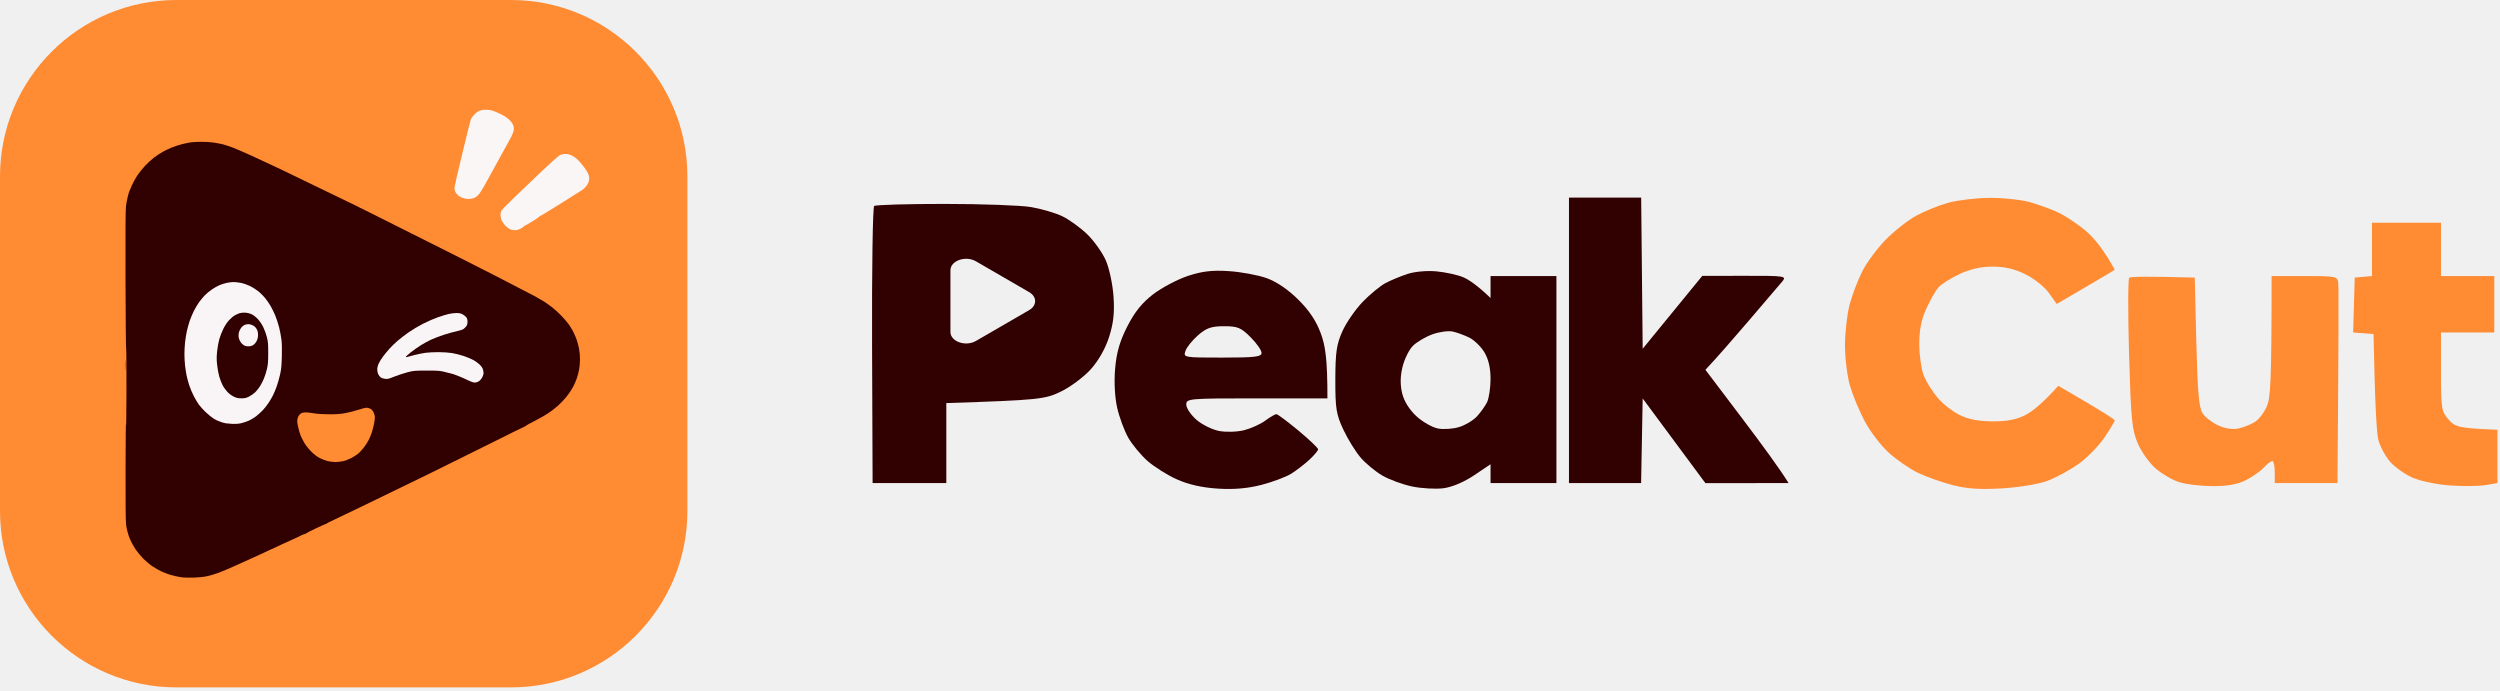
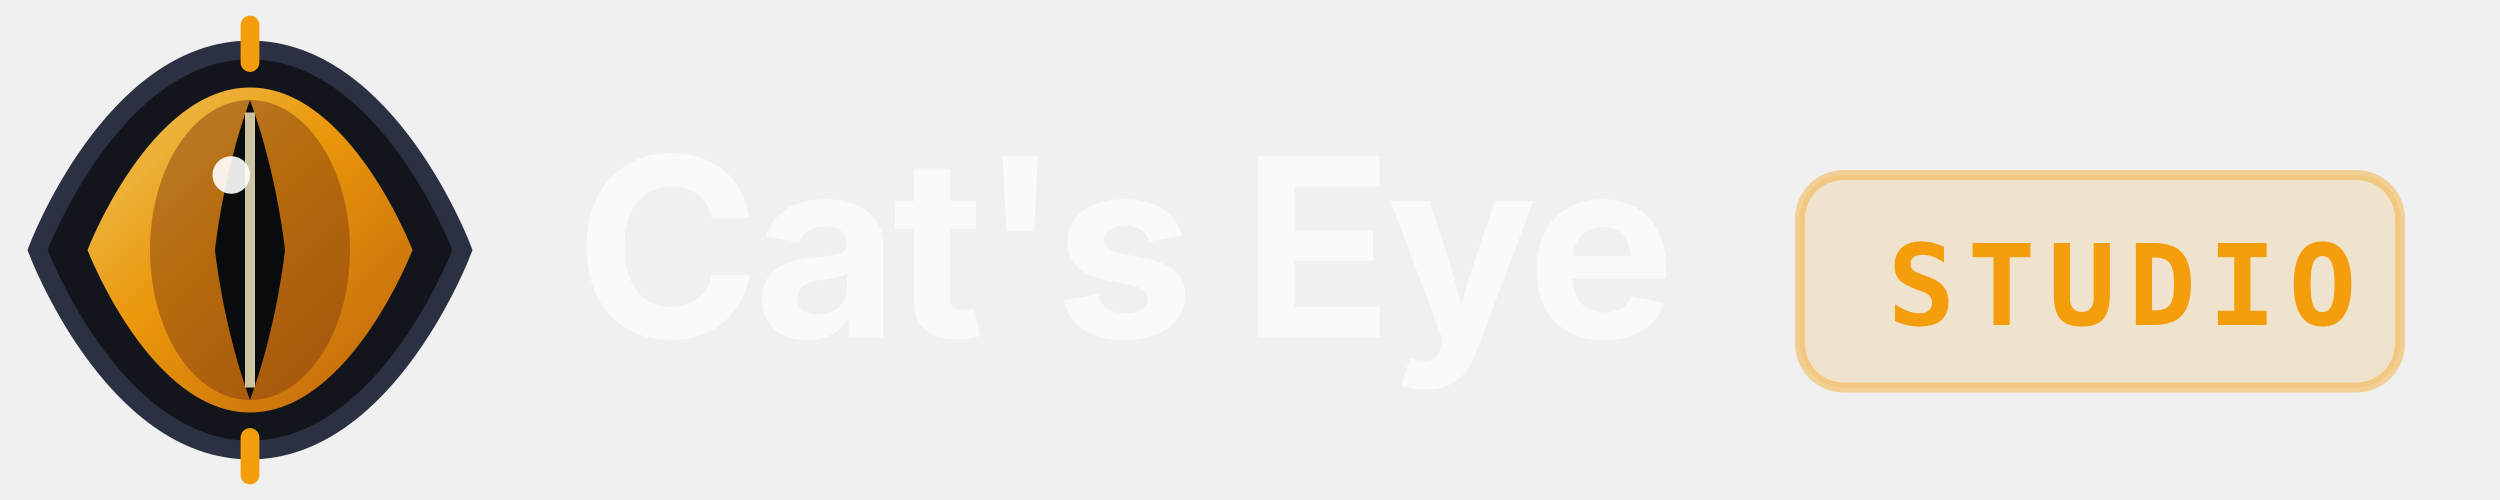
- <svg xmlns="http://www.w3.org/2000/svg" width="797" height="220" viewBox="0 0 797 220" fill="none">
-   <path d="M378.686 87.97C383.186 86.48 386.436 86.09 391.686 86.43C395.536 86.67 400.936 87.67 403.686 88.63C406.886 89.76 410.536 92.211 413.806 95.44C417.346 98.93 419.596 102.28 421.056 106.25C422.526 110.22 423.186 114.32 423.186 127H400.686C378.857 127 378.186 127.06 378.186 129C378.186 130.1 379.646 132.27 381.436 133.83C383.226 135.38 386.486 136.99 388.686 137.4C390.906 137.82 394.466 137.7 396.686 137.13C398.886 136.57 401.926 135.18 403.436 134.05C404.945 132.921 406.525 132.021 406.936 132.04C407.347 132.061 410.507 134.421 413.966 137.29C417.416 140.16 420.226 142.84 420.216 143.25C420.196 143.66 418.946 145.15 417.436 146.55C415.926 147.95 413.336 149.95 411.686 150.99C410.035 152.03 405.755 153.64 402.186 154.57C397.716 155.72 393.345 156.099 388.186 155.77C383.206 155.449 378.836 154.46 375.186 152.82C372.156 151.47 367.946 148.81 365.806 146.93C363.676 145.04 360.916 141.7 359.666 139.5C358.426 137.3 356.847 133.03 356.157 130C355.397 126.66 355.136 121.75 355.506 117.5C355.936 112.39 356.996 108.75 359.396 104.04C361.726 99.46 364.146 96.46 367.686 93.769C370.436 91.68 375.386 89.07 378.686 87.97ZM390.226 104C386.206 104 384.636 104.54 381.976 106.84C380.166 108.41 378.346 110.66 377.936 111.84C377.196 113.98 377.317 114 389.686 114C400.125 114 402.186 113.75 402.186 112.5C402.186 111.68 400.616 109.43 398.686 107.5C395.626 104.44 394.566 104 390.226 104Z" fill-rule="evenodd" clip-rule="evenodd" fill="#310001" />
-   <path d="M448.686 87.34C450.996 86.58 454.906 86.23 457.936 86.51C460.826 86.78 464.646 87.62 466.436 88.37C468.226 89.12 470.926 90.92 475.186 95V88H496.186V154H475.186V148L469.936 151.53C466.736 153.68 462.926 155.29 460.186 155.65C457.716 155.97 453.216 155.72 450.186 155.09C447.156 154.45 442.886 152.889 440.686 151.6C438.486 150.32 435.377 147.749 433.777 145.89C432.177 144.02 429.697 140.03 428.277 137C425.997 132.16 425.686 130.24 425.706 121C425.726 112.24 426.106 109.67 428.006 105.5C429.256 102.75 432.177 98.55 434.487 96.17C436.796 93.79 440.036 91.13 441.686 90.25C443.336 89.38 446.486 88.07 448.686 87.34ZM463.186 105.71C461.816 105.39 458.885 105.78 456.686 106.57C454.486 107.36 451.676 109.02 450.436 110.25C449.196 111.49 447.706 114.53 447.117 117C446.377 120.07 446.356 122.77 447.036 125.5C447.656 127.98 449.397 130.74 451.617 132.75C453.576 134.54 456.646 136.27 458.436 136.61C460.226 136.95 463.266 136.739 465.186 136.14C467.116 135.55 469.646 134.04 470.816 132.78C471.976 131.53 473.446 129.49 474.066 128.25C474.676 127.01 475.186 123.64 475.186 120.75C475.179 117.25 474.512 114.417 473.186 112.25C472.086 110.46 469.946 108.39 468.436 107.64C466.926 106.89 464.566 106.02 463.186 105.71Z" fill-rule="evenodd" clip-rule="evenodd" fill="#310001" />
-   <path d="M523.686 111.18L542.686 87.95L556.186 87.93C569.055 87.91 569.616 87.99 568.206 89.71C567.386 90.69 562.476 96.45 557.286 102.5C552.107 108.55 546.916 114.49 543.686 117.89L555.266 133.2C561.636 141.61 567.596 149.74 570.186 154L543.686 154.03L523.686 127.03L523.186 154H500.186V63H523.206L523.686 111.18Z" fill="#310001" />
-   <path d="M301.106 65.01C312.975 65.01 325.385 65.46 328.686 66.01C331.986 66.57 336.486 67.89 338.686 68.95C340.886 70.02 344.457 72.6 346.617 74.69C348.776 76.79 351.437 80.53 352.527 83C353.617 85.47 354.727 90.65 354.987 94.5C355.347 99.67 354.976 103.05 353.576 107.43C352.386 111.16 350.196 115 347.686 117.78C345.486 120.21 341.216 123.39 338.186 124.85C333.166 127.269 331.345 127.54 301.686 128.5V154H278.186L278.016 110.17C277.926 86.067 278.226 66.041 278.686 65.67C279.148 65.3 289.238 65 301.106 65.01ZM311.121 83.299C307.84 81.398 303 83.103 303 86.161V105.839C303 108.896 307.84 110.602 311.121 108.701L328.106 98.862C330.631 97.399 330.631 94.601 328.106 93.138L311.121 83.299Z" fill-rule="evenodd" clip-rule="evenodd" fill="#310001" />
-   <path d="M634.186 63.08C638.306 63.05 643.936 63.61 646.686 64.33C649.436 65.05 653.706 66.59 656.186 67.76C658.666 68.93 662.706 71.65 665.186 73.81C667.666 75.97 670.696 79.6 674.186 86L671.936 87.37C670.695 88.131 666.534 90.581 655.686 96.91L653.186 93.39C651.806 91.46 648.436 88.77 645.686 87.43C642.196 85.71 639.026 84.98 635.186 85C631.536 85.01 628.006 85.811 624.686 87.37C621.936 88.66 618.927 90.571 617.996 91.611C617.066 92.651 615.296 95.75 614.066 98.5C612.446 102.09 611.837 105.33 611.867 110C611.897 113.57 612.587 118.07 613.407 120C614.217 121.93 616.187 125.02 617.786 126.89C619.376 128.75 622.486 131.18 624.686 132.28C627.436 133.66 630.716 134.3 635.186 134.33C639.826 134.35 642.826 133.77 645.686 132.31C647.886 131.18 651.146 128.62 656.186 123L665.157 128.25C670.086 131.14 674.146 133.72 674.176 134C674.206 134.28 672.756 136.7 670.956 139.39C669.156 142.08 665.436 145.9 662.686 147.87C659.936 149.84 655.436 152.28 652.686 153.3C649.836 154.35 643.605 155.38 638.186 155.7C631.146 156.11 627.066 155.84 622.436 154.63C618.996 153.73 614.066 151.99 611.476 150.75C608.886 149.51 604.726 146.66 602.226 144.401C599.726 142.151 596.267 137.65 594.536 134.401C592.797 131.161 590.657 126.03 589.777 123C588.887 119.97 588.176 114.13 588.186 110C588.196 105.88 588.876 100.03 589.686 97C590.496 93.97 592.307 89.25 593.697 86.5C595.077 83.75 598.406 79.25 601.086 76.5C603.756 73.75 608.136 70.29 610.816 68.81C613.496 67.33 618.166 65.44 621.186 64.62C624.206 63.8 630.056 63.11 634.186 63.08Z" fill="#FF8B33" />
-   <path d="M734.686 88C744.835 88 745.196 88.08 745.436 90.25C745.576 91.49 745.576 106.341 745.186 154H725.186V150.5C725.186 148.571 724.846 146.991 724.436 146.97C724.025 146.951 722.785 147.901 721.686 149.07C720.586 150.25 717.996 152.061 715.936 153.111C713.346 154.41 710.095 154.991 705.436 154.981C701.726 154.971 696.936 154.411 694.796 153.731C692.646 153.061 689.276 151.11 687.296 149.42C685.306 147.73 682.726 144.13 681.556 141.42C679.666 137.05 679.347 133.86 678.737 112.8C678.367 99.773 678.396 88.844 678.816 88.52C679.237 88.2 684.109 88.06 699.686 88.5L700.186 109C700.576 124.909 701.026 130.009 702.186 131.76C703.006 133 705.256 134.74 707.186 135.62C709.406 136.64 711.786 136.99 713.686 136.58C715.336 136.22 717.696 135.27 718.936 134.46C720.176 133.66 721.866 131.43 722.686 129.5C723.846 126.8 724.186 121.67 724.186 88H734.686Z" fill="#FF8B33" />
-   <path d="M778.186 88H795.186V106H778.186V118.5C778.186 130.3 778.326 131.15 780.606 133.75C782.726 136.16 783.837 136.53 796.186 137V154L792.436 154.64C790.376 154.99 785.305 155.05 781.186 154.77C777.026 154.49 771.686 153.39 769.186 152.31C766.706 151.23 763.446 148.92 761.936 147.17C760.426 145.43 758.756 142.31 758.226 140.25C757.696 138.19 757.136 129.75 756.686 106.5L750.186 106L750.686 88.5L756.186 88V71H778.186V88Z" fill="#FF8B33" />
-   <path d="M162.894 0H56.248C25.183 0 0 25.183 0 56.248V162.894C0 193.959 25.183 219.142 56.248 219.142H162.894C193.959 219.142 219.142 193.959 219.142 162.894V56.248C219.142 25.183 193.959 0 162.894 0Z" fill="#FF8B33" />
-   <path d="M57.863 46.005C58.838 45.756 60.136 45.478 60.751 45.391C61.365 45.301 62.917 45.219 64.197 45.208C65.514 45.195 67.294 45.31 68.295 45.473C69.269 45.629 70.567 45.888 71.182 46.047C71.797 46.205 73.095 46.632 74.069 46.995C75.043 47.356 77.726 48.514 80.03 49.565C82.336 50.614 86.568 52.585 89.437 53.943C92.305 55.302 99.011 58.546 104.339 61.153C109.666 63.759 114.109 65.906 114.211 65.924C114.313 65.945 114.44 66.016 114.49 66.083C114.541 66.152 114.707 66.236 114.856 66.269C115.005 66.305 115.215 66.4 115.321 66.481C115.427 66.562 122.556 70.135 131.162 74.419C139.768 78.705 151.713 84.725 157.706 87.802C163.698 90.876 169.484 93.876 170.559 94.465C171.633 95.055 172.977 95.832 173.539 96.192C174.102 96.552 175.234 97.37 176.054 98.009C176.873 98.648 178.175 99.831 178.947 100.64C179.716 101.447 180.694 102.57 181.117 103.133C181.539 103.696 182.184 104.702 182.549 105.369C182.914 106.036 183.467 107.271 183.778 108.117C184.09 108.963 184.47 110.389 184.624 111.285C184.779 112.181 184.905 113.67 184.905 114.592C184.905 115.515 184.781 116.94 184.628 117.76C184.475 118.58 184.134 119.879 183.872 120.648C183.611 121.416 183.043 122.703 182.612 123.508C182.18 124.313 181.241 125.694 180.524 126.574C179.807 127.455 178.55 128.759 177.73 129.473C176.911 130.187 175.486 131.264 174.564 131.865C173.641 132.467 171.714 133.557 170.279 134.284C168.845 135.013 167.629 135.687 167.578 135.784C167.528 135.881 167.422 135.952 167.345 135.944C167.269 135.935 162.448 138.309 156.635 141.219C150.821 144.13 141.915 148.542 136.843 151.024C131.771 153.506 122.802 157.862 116.912 160.706C111.02 163.551 105.758 166.078 105.216 166.322C104.674 166.566 104.234 166.808 104.238 166.858C104.242 166.909 104.141 166.961 104.013 166.972C103.884 166.983 102.398 167.647 100.706 168.444C99.015 169.242 97.59 169.974 97.54 170.069C97.489 170.166 97.363 170.233 97.26 170.218C97.158 170.203 96.655 170.384 96.142 170.621C95.63 170.855 95.168 171.09 95.118 171.142C95.068 171.194 94.941 171.25 94.839 171.267C94.736 171.284 92.557 172.279 89.996 173.479C87.434 174.677 83.871 176.33 82.079 177.15C80.285 177.968 77.143 179.395 75.094 180.319C73.045 181.243 70.573 182.287 69.599 182.639C68.624 182.991 67.075 183.453 66.153 183.664C65.089 183.908 63.522 184.083 61.868 184.143C60.264 184.202 58.651 184.15 57.677 184.008C56.805 183.882 55.382 183.571 54.511 183.317C53.639 183.062 52.298 182.563 51.53 182.205C50.761 181.849 49.462 181.111 48.643 180.567C47.823 180.023 46.493 178.916 45.689 178.109C44.884 177.302 43.749 175.927 43.166 175.057C42.583 174.187 41.827 172.802 41.488 171.983C41.149 171.163 40.849 170.324 40.823 170.119C40.797 169.914 40.691 169.536 40.588 169.281C40.484 169.024 40.307 168.101 40.195 167.231C40.058 166.162 40.004 160.206 40.033 148.877C40.056 139.654 40.119 133.574 40.175 135.368C40.229 137.161 40.292 132.445 40.315 124.887C40.335 117.33 40.29 111.145 40.214 111.145C40.138 111.145 40.048 101.272 40.015 89.205C39.974 73.655 40.017 66.802 40.166 65.68C40.281 64.808 40.507 63.593 40.665 62.978C40.823 62.364 40.974 61.777 40.998 61.674C41.023 61.572 41.108 61.32 41.186 61.115C41.267 60.91 41.637 60.029 42.012 59.159C42.384 58.287 43.163 56.861 43.74 55.991C44.318 55.119 45.448 53.703 46.251 52.844C47.054 51.985 48.339 50.807 49.109 50.228C49.876 49.648 51.092 48.847 51.809 48.445C52.527 48.042 53.784 47.431 54.604 47.088C55.423 46.743 56.889 46.257 57.863 46.005ZM40.119 117.76C40.084 118.477 40.056 117.85 40.056 116.363C40.056 114.876 40.084 114.291 40.119 115.058C40.154 115.828 40.154 117.043 40.119 117.76Z" fill-rule="evenodd" clip-rule="evenodd" fill="#310001" />
-   <path d="M152.397 35.536C152.704 35.376 153.207 35.18 153.515 35.098C153.822 35.016 154.66 34.979 155.377 35.012C156.372 35.059 157.058 35.234 158.265 35.752C159.134 36.125 160.297 36.702 160.846 37.034C161.396 37.366 162.174 37.973 162.579 38.383C162.985 38.793 163.445 39.464 163.603 39.874C163.793 40.364 163.855 40.906 163.784 41.458C163.722 41.918 163.367 42.883 162.99 43.6C162.614 44.318 160.867 47.504 159.108 50.681C157.348 53.858 155.292 57.588 154.539 58.973C153.76 60.402 152.842 61.812 152.41 62.241C151.898 62.752 151.365 63.066 150.767 63.219C150.281 63.344 149.61 63.445 149.277 63.447C148.943 63.448 148.232 63.322 147.694 63.167C147.155 63.012 146.408 62.614 146.034 62.28C145.659 61.947 145.24 61.403 145.103 61.069C144.965 60.735 144.853 60.232 144.855 59.951C144.855 59.67 145.989 54.743 147.373 49.004C148.757 43.265 149.99 38.318 150.113 38.01C150.236 37.703 150.674 37.086 151.087 36.639C151.501 36.192 152.09 35.694 152.397 35.536Z" fill="#FBF7F8" fill-opacity="0.99" />
-   <path d="M172.887 54.428C175.551 51.898 178.065 49.662 178.475 49.462C178.935 49.237 179.613 49.095 180.245 49.093C181.005 49.092 181.558 49.231 182.387 49.636C183.138 50.001 183.896 50.599 184.697 51.456C185.351 52.157 186.295 53.358 186.794 54.128C187.399 55.06 187.739 55.805 187.815 56.364C187.876 56.826 187.835 57.495 187.724 57.855C187.614 58.214 187.278 58.842 186.98 59.252C186.681 59.662 186.112 60.221 185.716 60.493C185.319 60.765 182.165 62.755 178.708 64.918C175.251 67.08 172.337 68.848 172.235 68.848C172.133 68.848 172.028 68.921 172.002 69.01C171.976 69.1 170.929 69.812 169.674 70.594C168.418 71.377 167.308 72.016 167.206 72.016C167.103 72.016 167.021 72.079 167.025 72.156C167.029 72.232 166.589 72.54 166.047 72.84C165.334 73.233 164.808 73.384 164.132 73.385C163.551 73.387 162.921 73.246 162.456 73.005C162.046 72.793 161.381 72.254 160.977 71.805C160.574 71.358 160.094 70.656 159.911 70.246C159.727 69.836 159.576 69.081 159.574 68.569C159.57 67.989 159.699 67.427 159.911 67.078C160.097 66.771 162.005 64.835 164.147 62.774C166.291 60.715 170.223 56.958 172.887 54.428Z" fill="#FBF7F8" fill-opacity="0.99" />
-   <path d="M110.206 131.678C111.385 131.454 113.229 130.981 114.304 130.625C115.379 130.269 116.512 129.974 116.819 129.971C117.126 129.969 117.67 130.112 118.03 130.291C118.458 130.505 118.825 130.904 119.099 131.456C119.328 131.918 119.518 132.589 119.52 132.946C119.524 133.304 119.399 134.269 119.246 135.089C119.093 135.909 118.769 137.167 118.525 137.884C118.283 138.602 117.853 139.651 117.57 140.213C117.288 140.778 116.607 141.846 116.053 142.589C115.502 143.333 114.61 144.285 114.071 144.708C113.533 145.129 112.527 145.759 111.836 146.105C111.145 146.452 110.055 146.86 109.415 147.013C108.774 147.164 107.664 147.288 106.946 147.29C106.229 147.29 105.099 147.156 104.432 146.992C103.765 146.826 102.634 146.388 101.917 146.019C101.055 145.572 100.14 144.872 99.212 143.944C98.443 143.172 97.473 141.956 97.055 141.238C96.64 140.521 96.124 139.515 95.908 139.002C95.694 138.49 95.472 137.862 95.414 137.605C95.358 137.349 95.185 136.636 95.032 136.021C94.878 135.406 94.749 134.588 94.749 134.204C94.747 133.82 94.893 133.196 95.072 132.818C95.25 132.44 95.649 131.979 95.956 131.793C96.286 131.596 96.878 131.458 97.4 131.456C97.886 131.456 99.103 131.596 100.101 131.765C101.284 131.968 102.988 132.076 104.991 132.078C107.371 132.08 108.548 131.989 110.206 131.678Z" fill="#FF8B33" />
-   <path d="M70.064 90.871C70.679 90.623 71.685 90.311 72.3 90.177C72.914 90.043 73.857 89.926 74.395 89.918C74.933 89.911 76.023 90.032 76.817 90.189C77.621 90.349 78.92 90.8 79.751 91.208C80.57 91.612 81.787 92.389 82.451 92.937C83.117 93.483 84.089 94.47 84.61 95.132C85.134 95.791 85.899 96.919 86.315 97.636C86.73 98.353 87.384 99.695 87.766 100.617C88.148 101.54 88.694 103.217 88.977 104.344C89.262 105.471 89.597 107.232 89.724 108.257C89.874 109.481 89.917 111.365 89.848 113.754C89.765 116.674 89.653 117.79 89.28 119.437C89.027 120.564 88.55 122.241 88.222 123.164C87.892 124.086 87.373 125.344 87.064 125.959C86.754 126.573 86.123 127.664 85.659 128.381C85.195 129.098 84.348 130.177 83.774 130.779C83.2 131.381 82.228 132.258 81.613 132.728C80.999 133.198 79.972 133.816 79.331 134.103C78.691 134.388 77.601 134.755 76.91 134.916C76.079 135.109 75.116 135.182 74.069 135.13C73.197 135.085 72.275 135.005 72.02 134.953C71.763 134.899 71.303 134.793 70.996 134.714C70.688 134.636 70.269 134.481 70.064 134.373C69.859 134.263 69.565 134.152 69.412 134.124C69.26 134.094 68.68 133.796 68.129 133.462C67.578 133.127 66.456 132.223 65.638 131.455C64.823 130.686 63.794 129.555 63.357 128.94C62.919 128.325 62.179 127.067 61.714 126.145C61.248 125.223 60.618 123.713 60.317 122.791C60.015 121.869 59.633 120.443 59.469 119.623C59.305 118.803 59.087 117.378 58.985 116.456C58.882 115.533 58.797 113.92 58.797 112.869C58.795 111.818 58.884 110.141 58.994 109.142C59.102 108.143 59.363 106.528 59.573 105.555C59.782 104.581 60.205 103.071 60.508 102.201C60.814 101.331 61.399 99.947 61.807 99.127C62.215 98.307 62.938 97.092 63.411 96.425C63.886 95.758 64.696 94.767 65.214 94.223C65.73 93.677 66.78 92.801 67.55 92.275C68.317 91.75 69.45 91.118 70.064 90.871Z" fill="#FBF7F8" fill-opacity="0.99" />
-   <path d="M139.73 101.093C140.96 100.672 142.51 100.209 143.177 100.068C143.843 99.926 144.89 99.801 145.505 99.792C146.321 99.781 146.846 99.889 147.45 100.196C147.904 100.427 148.45 100.854 148.66 101.143C148.923 101.503 149.044 101.955 149.044 102.574C149.044 103.2 148.925 103.64 148.655 104.005C148.441 104.294 148.021 104.7 147.723 104.909C147.425 105.117 146.427 105.438 145.505 105.624C144.583 105.811 142.739 106.321 141.407 106.761C140.075 107.201 138.272 107.89 137.402 108.296C136.532 108.701 135.064 109.502 134.142 110.076C133.22 110.651 131.775 111.671 130.929 112.345C130.083 113.018 129.392 113.651 129.392 113.754C129.392 113.856 129.539 113.89 129.718 113.828C129.897 113.767 130.966 113.48 132.093 113.191C133.22 112.9 134.856 112.574 135.726 112.463C136.595 112.353 138.441 112.263 139.824 112.263C141.206 112.265 143.134 112.394 144.108 112.552C145.082 112.709 146.759 113.133 147.833 113.493C148.908 113.853 150.333 114.453 151 114.827C151.667 115.2 152.567 115.867 153.002 116.307C153.457 116.767 153.872 117.406 153.979 117.807C154.081 118.19 154.167 118.714 154.167 118.971C154.169 119.226 153.98 119.813 153.749 120.274C153.518 120.734 153.034 121.302 152.676 121.537C152.283 121.794 151.747 121.96 151.326 121.958C150.886 121.954 150.056 121.666 149.091 121.181C148.245 120.758 147.01 120.208 146.343 119.962C145.676 119.718 145.008 119.463 144.853 119.4C144.698 119.335 144.531 119.271 144.48 119.258C144.43 119.243 143.424 118.986 142.245 118.686C140.191 118.162 139.935 118.14 136.005 118.146C131.989 118.151 131.862 118.162 129.672 118.749C128.442 119.079 126.598 119.692 125.574 120.113C123.981 120.767 123.577 120.862 122.78 120.777C122.267 120.723 121.64 120.518 121.383 120.324C121.127 120.128 120.77 119.681 120.591 119.331C120.412 118.979 120.265 118.293 120.265 117.807C120.265 117.276 120.442 116.53 120.705 115.943C120.947 115.405 121.546 114.421 122.038 113.754C122.53 113.087 123.456 111.956 124.095 111.238C124.734 110.521 125.943 109.347 126.779 108.63C127.617 107.912 129.199 106.696 130.294 105.928C131.389 105.158 133.457 103.929 134.889 103.194C136.324 102.46 138.501 101.514 139.73 101.093Z" fill="#FBF7F8" fill-opacity="0.99" />
-   <path d="M76.398 99.835C76.828 99.697 77.616 99.632 78.26 99.68C78.916 99.73 79.763 99.954 80.309 100.221C80.831 100.476 81.682 101.156 82.241 101.766C82.824 102.401 83.539 103.474 83.956 104.344C84.35 105.164 84.861 106.589 85.092 107.512C85.45 108.945 85.512 109.677 85.508 112.543C85.507 115.271 85.433 116.21 85.117 117.573C84.905 118.496 84.471 119.88 84.156 120.648C83.839 121.417 83.26 122.549 82.867 123.164C82.474 123.778 81.781 124.642 81.325 125.083C80.868 125.523 79.992 126.132 79.378 126.438C78.456 126.894 78.033 126.991 76.957 126.987C75.913 126.984 75.429 126.877 74.535 126.45C73.855 126.126 73.046 125.526 72.469 124.913C71.945 124.361 71.254 123.385 70.932 122.744C70.608 122.103 70.143 120.889 69.899 120.043C69.653 119.197 69.349 117.542 69.221 116.363C69.036 114.66 69.036 113.761 69.219 111.983C69.345 110.754 69.651 109.034 69.899 108.164C70.146 107.294 70.716 105.825 71.163 104.903C71.657 103.888 72.374 102.794 72.977 102.13C73.527 101.529 74.352 100.821 74.814 100.556C75.276 100.291 75.988 99.967 76.398 99.835ZM79.192 103.329C78.885 103.332 78.35 103.442 78.005 103.577C77.66 103.711 77.135 104.147 76.839 104.547C76.543 104.948 76.222 105.652 76.127 106.114C76.031 106.576 76.016 107.247 76.092 107.605C76.169 107.963 76.4 108.551 76.604 108.909C76.809 109.267 77.266 109.753 77.62 109.986C78.076 110.288 78.529 110.409 79.192 110.406C79.853 110.404 80.313 110.275 80.775 109.966C81.144 109.72 81.61 109.153 81.846 108.661C82.135 108.063 82.263 107.456 82.262 106.72C82.258 105.922 82.139 105.445 81.796 104.856C81.483 104.321 81.077 103.945 80.542 103.694C80.107 103.491 79.499 103.327 79.192 103.329Z" fill-rule="evenodd" clip-rule="evenodd" fill="#310001" />
+ <svg xmlns="http://www.w3.org/2000/svg" viewBox="0 0 200 40" height="40" fill="none" aria-label="Cat's Eye">
+   <defs>
+     <linearGradient id="ce_amber_grad" x1="0" y1="0" x2="36" y2="36" gradientUnits="userSpaceOnUse">
+       <stop offset="0%" stop-color="#FDE68A" />
+       <stop offset="45%" stop-color="#F59E0B" />
+       <stop offset="100%" stop-color="#B45309" />
+     </linearGradient>
+   </defs>
+   <g transform="translate(2, 2)">
+     <path d="M18 2 C7 2 1 18 1 18 C1 18 7 34 18 34 C29 34 35 18 35 18 C35 18 29 2 18 2 Z" fill="#13151D" stroke="#2B3142" stroke-width="1.5" />
+     <path d="M18 5 C10 5 5 18 5 18 C5 18 10 31 18 31 C26 31 31 18 31 18 C31 18 26 5 18 5 Z" fill="url(#ce_amber_grad)" opacity="0.95" />
+     <ellipse cx="18" cy="18" rx="8" ry="12" fill="#78350F" opacity="0.45" />
+     <path d="M18 6 C15.8 12 15.2 18 15.2 18 C15.2 18 15.8 24 18 30 C20.2 24 20.8 18 20.8 18 C20.8 18 20.2 12 18 6 Z" fill="#0A0B0E" />
+     <line x1="18" y1="7" x2="18" y2="29" stroke="#FEF3C7" stroke-width="0.8" opacity="0.8" />
+     <circle cx="16.5" cy="12" r="1.5" fill="#FFFFFF" opacity="0.9" />
+     <line x1="18" y1="0" x2="18" y2="3" stroke="#F59E0B" stroke-width="1.5" stroke-linecap="round" />
+     <line x1="18" y1="33" x2="18" y2="36" stroke="#F59E0B" stroke-width="1.5" stroke-linecap="round" />
+   </g>
+   <text x="46" y="27" font-family="'Space Grotesk', -apple-system, sans-serif" font-size="20" font-weight="700" letter-spacing="-0.5px" fill="#F8FAFC">Cat's Eye</text>
+   <rect x="144" y="14" width="48" height="17" rx="3.5" fill="rgba(245,158,11,0.15)" stroke="rgba(245,158,11,0.4)" stroke-width="0.8" />
+   <text x="151" y="26" font-family="'JetBrains Mono', monospace" font-size="9" font-weight="700" letter-spacing="1px" fill="#F59E0B">STUDIO</text>
</svg>
